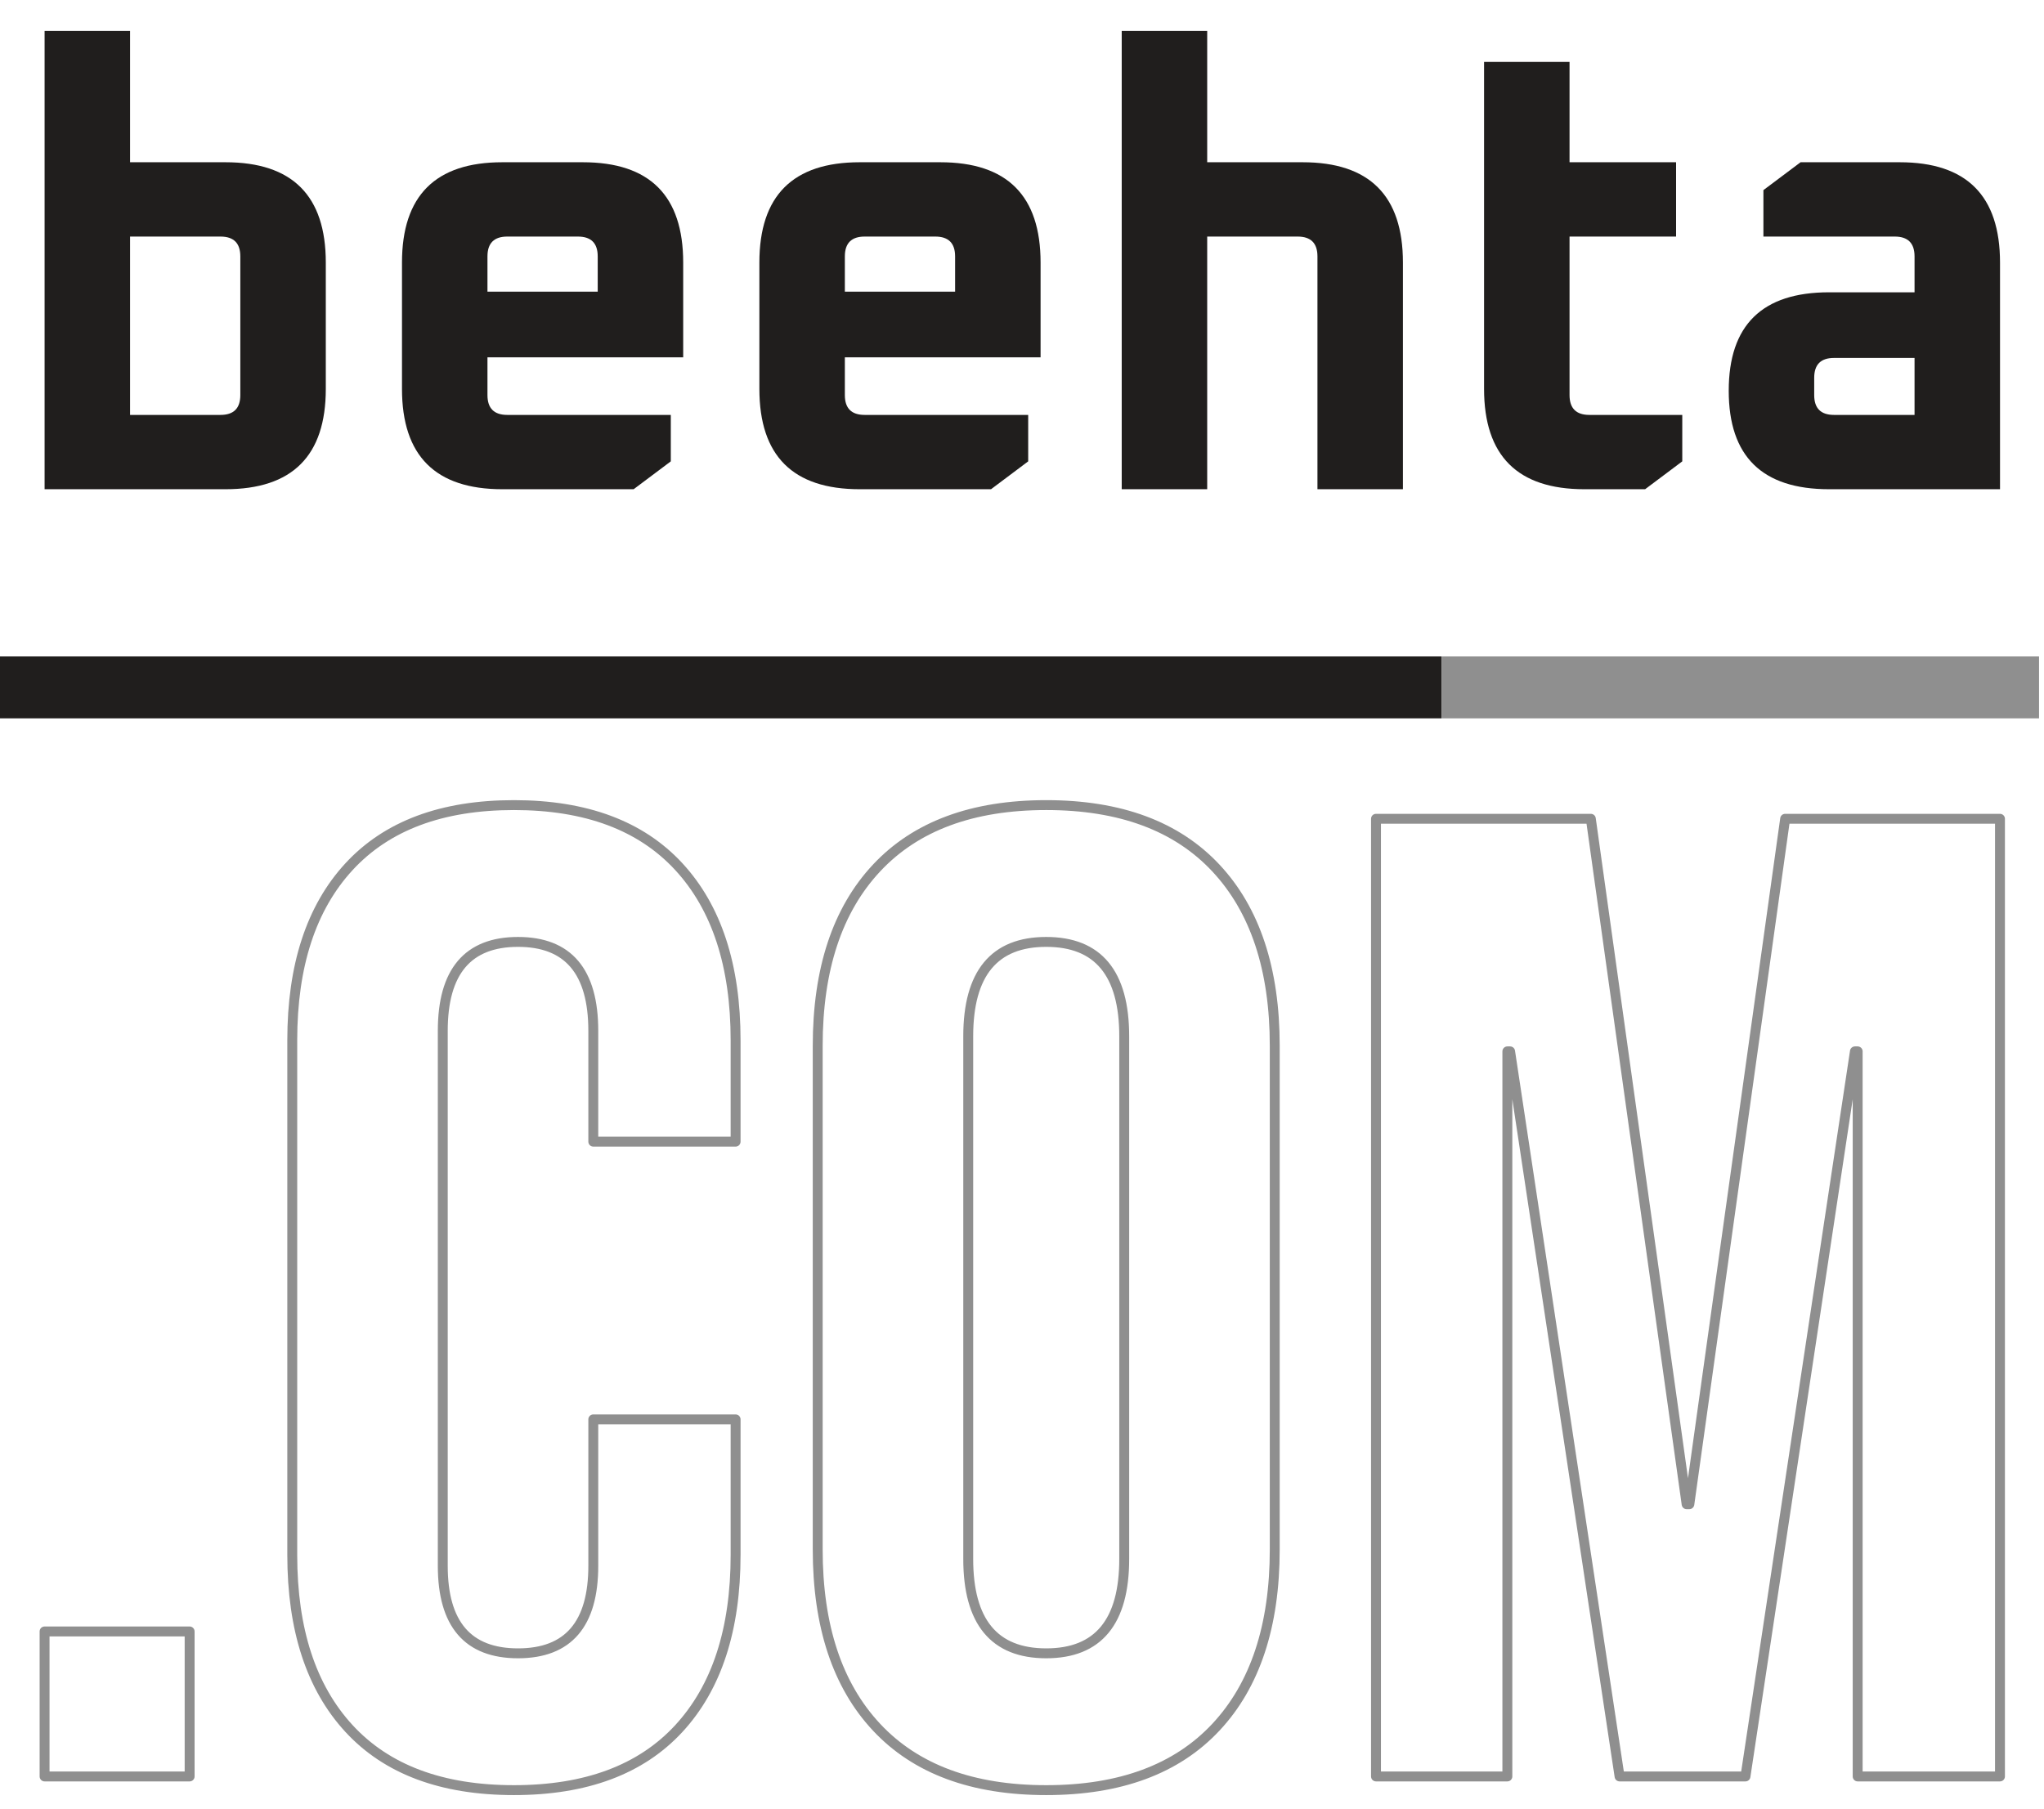
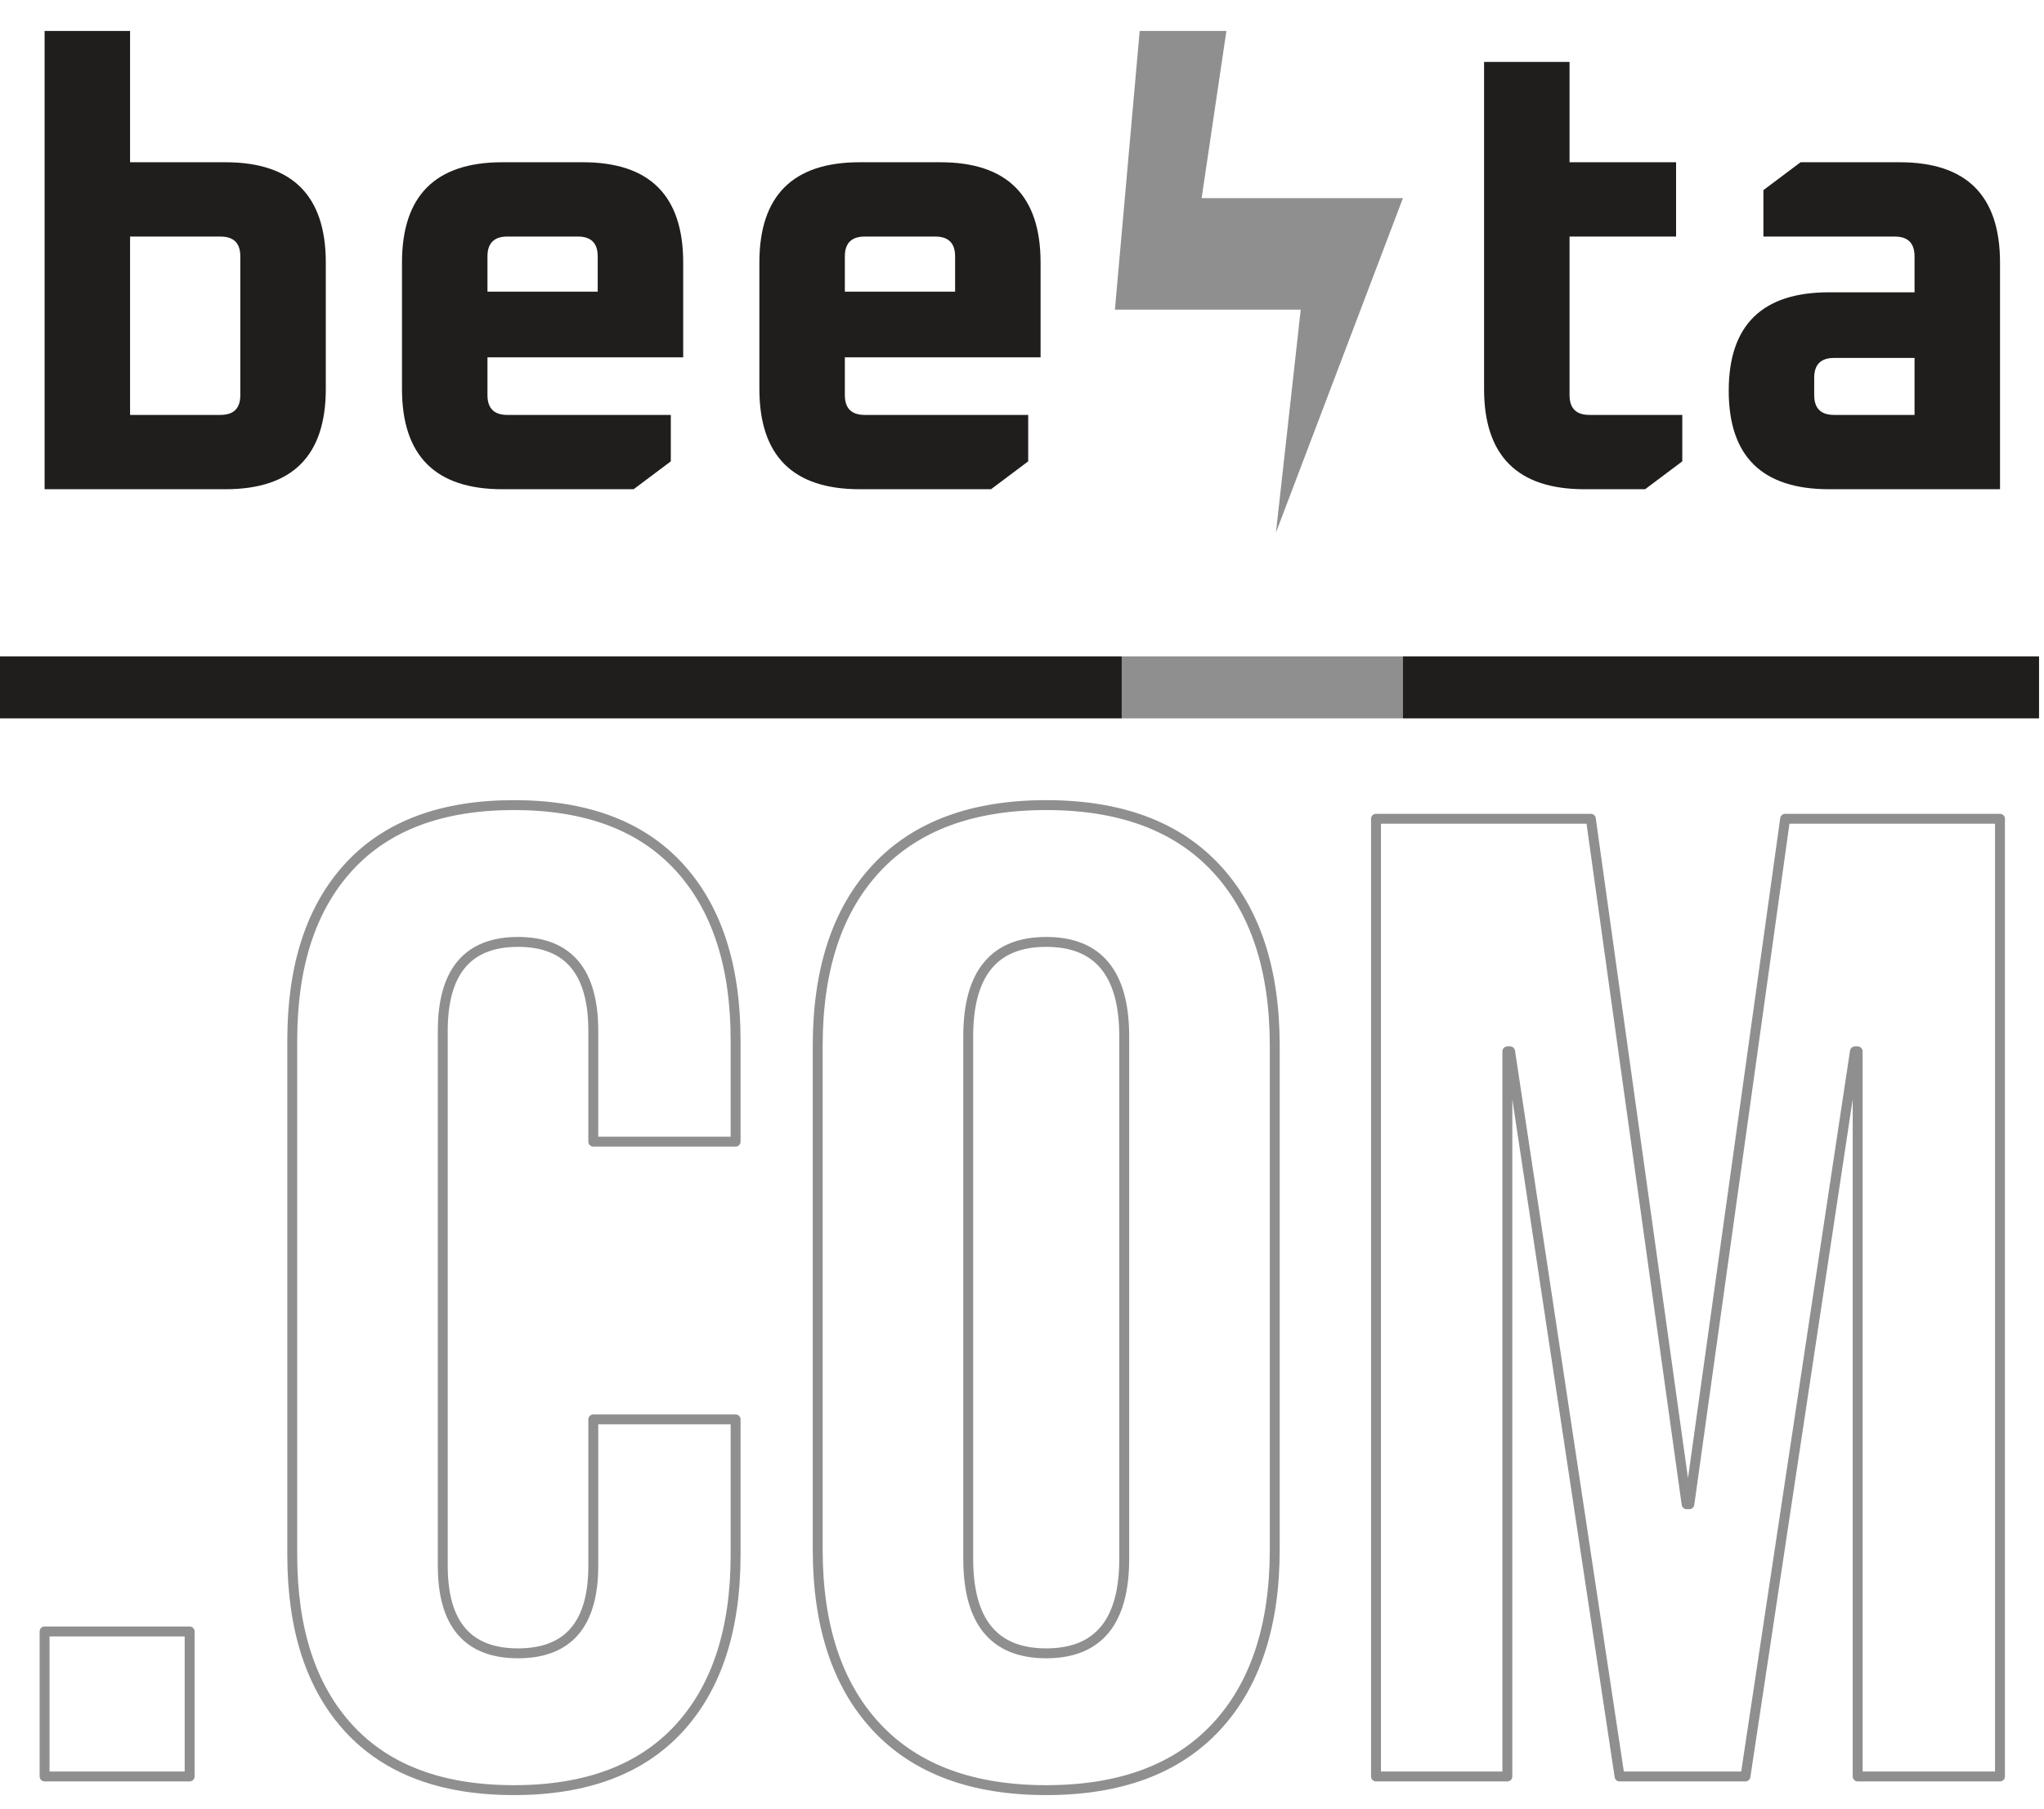
<svg xmlns="http://www.w3.org/2000/svg" width="330" height="292.07" viewBox="0 0 330 292.07">
  <path d="M4.10 0L4.10-10.60L14.70-10.60L14.70 0L4.10 0ZM38.40 1Q30.50 1 26.35-3.50Q22.20-8 22.20-16.20L22.20-16.20L22.20-53.80Q22.20-62 26.35-66.50Q30.50-71 38.40-71L38.40-71Q46.30-71 50.45-66.50Q54.60-62 54.60-53.80L54.60-53.80L54.60-46.40L44.20-46.40L44.20-54.50Q44.20-61 38.70-61L38.70-61Q33.20-61 33.20-54.50L33.20-54.50L33.20-15.40Q33.20-9 38.70-9L38.70-9Q44.20-9 44.20-15.40L44.20-15.40L44.20-26.10L54.60-26.10L54.60-16.20Q54.60-8 50.45-3.50Q46.30 1 38.40 1L38.40 1ZM77.30 1Q69.20 1 64.90-3.60Q60.60-8.20 60.60-16.60L60.60-16.60L60.60-53.40Q60.60-61.80 64.90-66.40Q69.20-71 77.30-71L77.30-71Q85.40-71 89.70-66.40Q94.00-61.80 94.00-53.40L94.00-53.40L94.00-16.60Q94.00-8.20 89.70-3.60Q85.40 1 77.30 1L77.30 1ZM77.30-9Q83.00-9 83.00-15.90L83.00-15.90L83.00-54.10Q83.00-61 77.30-61L77.30-61Q71.60-61 71.60-54.10L71.60-54.10L71.60-15.90Q71.60-9 77.30-9L77.30-9ZM101.40 0L101.40-70L117.10-70L124.10-19.90L124.30-19.90L131.30-70L147-70L147 0L136.60 0L136.60-53L136.40-53L128.40 0L119.20 0L111.20-53L111.00-53L111.00 0L101.40 0Z" transform="translate(-1.86 286.86) scale(2.2092)" style="fill:none;stroke:#8f8f8f;stroke-width:0.724;stroke-linejoin:round" />
-   <path d="M36.40 79L7.20 79L7.20 5L21 5L21 26.20L36.40 26.20Q52.60 26.20 52.60 42.40L52.60 42.40L52.60 62.80Q52.60 79 36.40 79L36.40 79ZM21 38.20L21 67L35.60 67Q38.80 67 38.80 63.80L38.80 63.80L38.80 41.40Q38.80 38.20 35.60 38.20L35.60 38.20L21 38.20Z M64.90 62.80L64.90 62.80L64.90 42.40Q64.90 26.20 81.10 26.20L81.10 26.20L94.10 26.20Q110.30 26.20 110.30 42.40L110.30 42.40L110.30 57.70L78.70 57.70L78.70 63.80Q78.70 67 81.90 67L81.90 67L108.30 67L108.30 74.50L102.30 79L81.10 79Q64.90 79 64.90 62.80ZM78.70 41.40L78.70 47.10L96.50 47.10L96.50 41.40Q96.50 38.20 93.30 38.20L93.30 38.20L81.90 38.20Q78.70 38.20 78.70 41.40L78.70 41.40Z M122.60 62.80L122.60 62.80L122.60 42.40Q122.60 26.20 138.80 26.20L138.80 26.20L151.80 26.20Q168 26.20 168 42.40L168 42.40L168 57.70L136.40 57.70L136.40 63.80Q136.40 67 139.60 67L139.60 67L166 67L166 74.50L160 79L138.80 79Q122.60 79 122.60 62.80ZM136.40 41.40L136.40 47.10L154.20 47.10L154.20 41.40Q154.20 38.20 151 38.20L151 38.20L139.60 38.20Q136.40 38.20 136.40 41.40L136.40 41.40Z M194.90 79L181.10 79L181.10 5L194.90 5L194.90 26.20L210.30 26.20Q226.50 26.20 226.50 42.40L226.50 42.40L226.50 79L212.70 79L212.70 41.40Q212.70 38.20 209.50 38.20L209.50 38.20L194.90 38.20L194.90 79Z M239.60 62.80L239.60 62.80L239.60 10L253.40 10L253.40 26.20L270.60 26.20L270.60 38.20L253.40 38.20L253.40 63.80Q253.40 67 256.60 67L256.60 67L271.60 67L271.60 74.50L265.60 79L255.80 79Q239.60 79 239.60 62.80Z M322.90 79L295.30 79Q279.10 79 279.10 63.10Q279.10 47.20 295.30 47.20L295.30 47.20L309.10 47.20L309.10 41.40Q309.10 38.20 305.90 38.20L305.90 38.20L284.70 38.20L284.70 30.70L290.70 26.20L306.70 26.20Q322.90 26.20 322.90 42.40L322.90 42.40L322.90 79ZM292.90 61L292.90 63.80Q292.90 67 296.10 67L296.10 67L309.10 67L309.10 57.80L296.10 57.80Q292.90 57.80 292.90 61L292.90 61Z" fill="#201e1d" />
-   <rect x="0" y="106" width="232.74" height="10" fill="#201e1d" />
-   <rect x="232.74" y="106" width="96.46" height="10" fill="#8f8f8f" />
+   <path d="M36.40 79L7.20 79L7.20 5L21 5L21 26.20L36.40 26.20Q52.60 26.20 52.60 42.40L52.60 42.40L52.60 62.80Q52.60 79 36.40 79L36.40 79ZM21 38.20L21 67L35.60 67Q38.80 67 38.80 63.80L38.80 63.80L38.80 41.40Q38.80 38.20 35.60 38.20L35.60 38.20L21 38.20Z M64.90 62.80L64.90 62.80L64.90 42.40Q64.90 26.20 81.10 26.20L81.10 26.20L94.10 26.20Q110.30 26.20 110.30 42.40L110.30 42.40L110.30 57.70L78.70 57.70L78.70 63.80Q78.70 67 81.90 67L81.90 67L108.30 67L108.30 74.50L102.30 79L81.10 79Q64.90 79 64.90 62.80ZM78.70 41.40L78.70 47.10L96.50 47.10L96.50 41.40Q96.50 38.20 93.30 38.20L93.30 38.20L81.90 38.20Q78.70 38.20 78.70 41.40L78.70 41.40Z M122.60 62.80L122.60 62.80L122.60 42.40Q122.60 26.20 138.80 26.20L138.80 26.20L151.80 26.20Q168 26.20 168 42.40L168 42.40L168 57.70L136.40 57.70L136.40 63.80Q136.40 67 139.60 67L139.60 67L166 67L166 74.50L160 79L138.80 79Q122.60 79 122.60 62.80ZM136.40 41.40L136.40 47.10L154.20 47.10L154.20 41.40Q154.20 38.20 151 38.20L151 38.20L139.60 38.20Q136.40 38.20 136.40 41.40L136.40 41.40Z  M239.60 62.80L239.60 62.80L239.60 10L253.40 10L253.40 26.20L270.60 26.20L270.60 38.20L253.40 38.20L253.40 63.80Q253.40 67 256.60 67L256.60 67L271.60 67L271.60 74.50L265.60 79L255.80 79Q239.60 79 239.60 62.80Z M322.90 79L295.30 79Q279.10 79 279.10 63.10Q279.10 47.20 295.30 47.20L295.30 47.20L309.10 47.20L309.10 41.40Q309.10 38.20 305.90 38.20L305.90 38.20L284.70 38.20L284.70 30.70L290.70 26.20L306.70 26.20Q322.90 26.20 322.90 42.40L322.90 42.40L322.90 79ZM292.90 61L292.90 63.80Q292.90 67 296.10 67L296.10 67L309.10 67L309.10 57.80L296.10 57.80Q292.90 57.80 292.90 61L292.90 61Z" fill="#201e1d" />
+   <path d="M184 5L198 5L194 32L226.5 32L206 86L210 50L180 50Z" fill="#8f8f8f" />
+   <rect x="0" y="106" width="181.1" height="10" fill="#201e1d" />
+   <rect x="181.1" y="106" width="45.4" height="10" fill="#8f8f8f" />
+   <rect x="226.5" y="106" width="102.7" height="10" fill="#201e1d" />
</svg>
